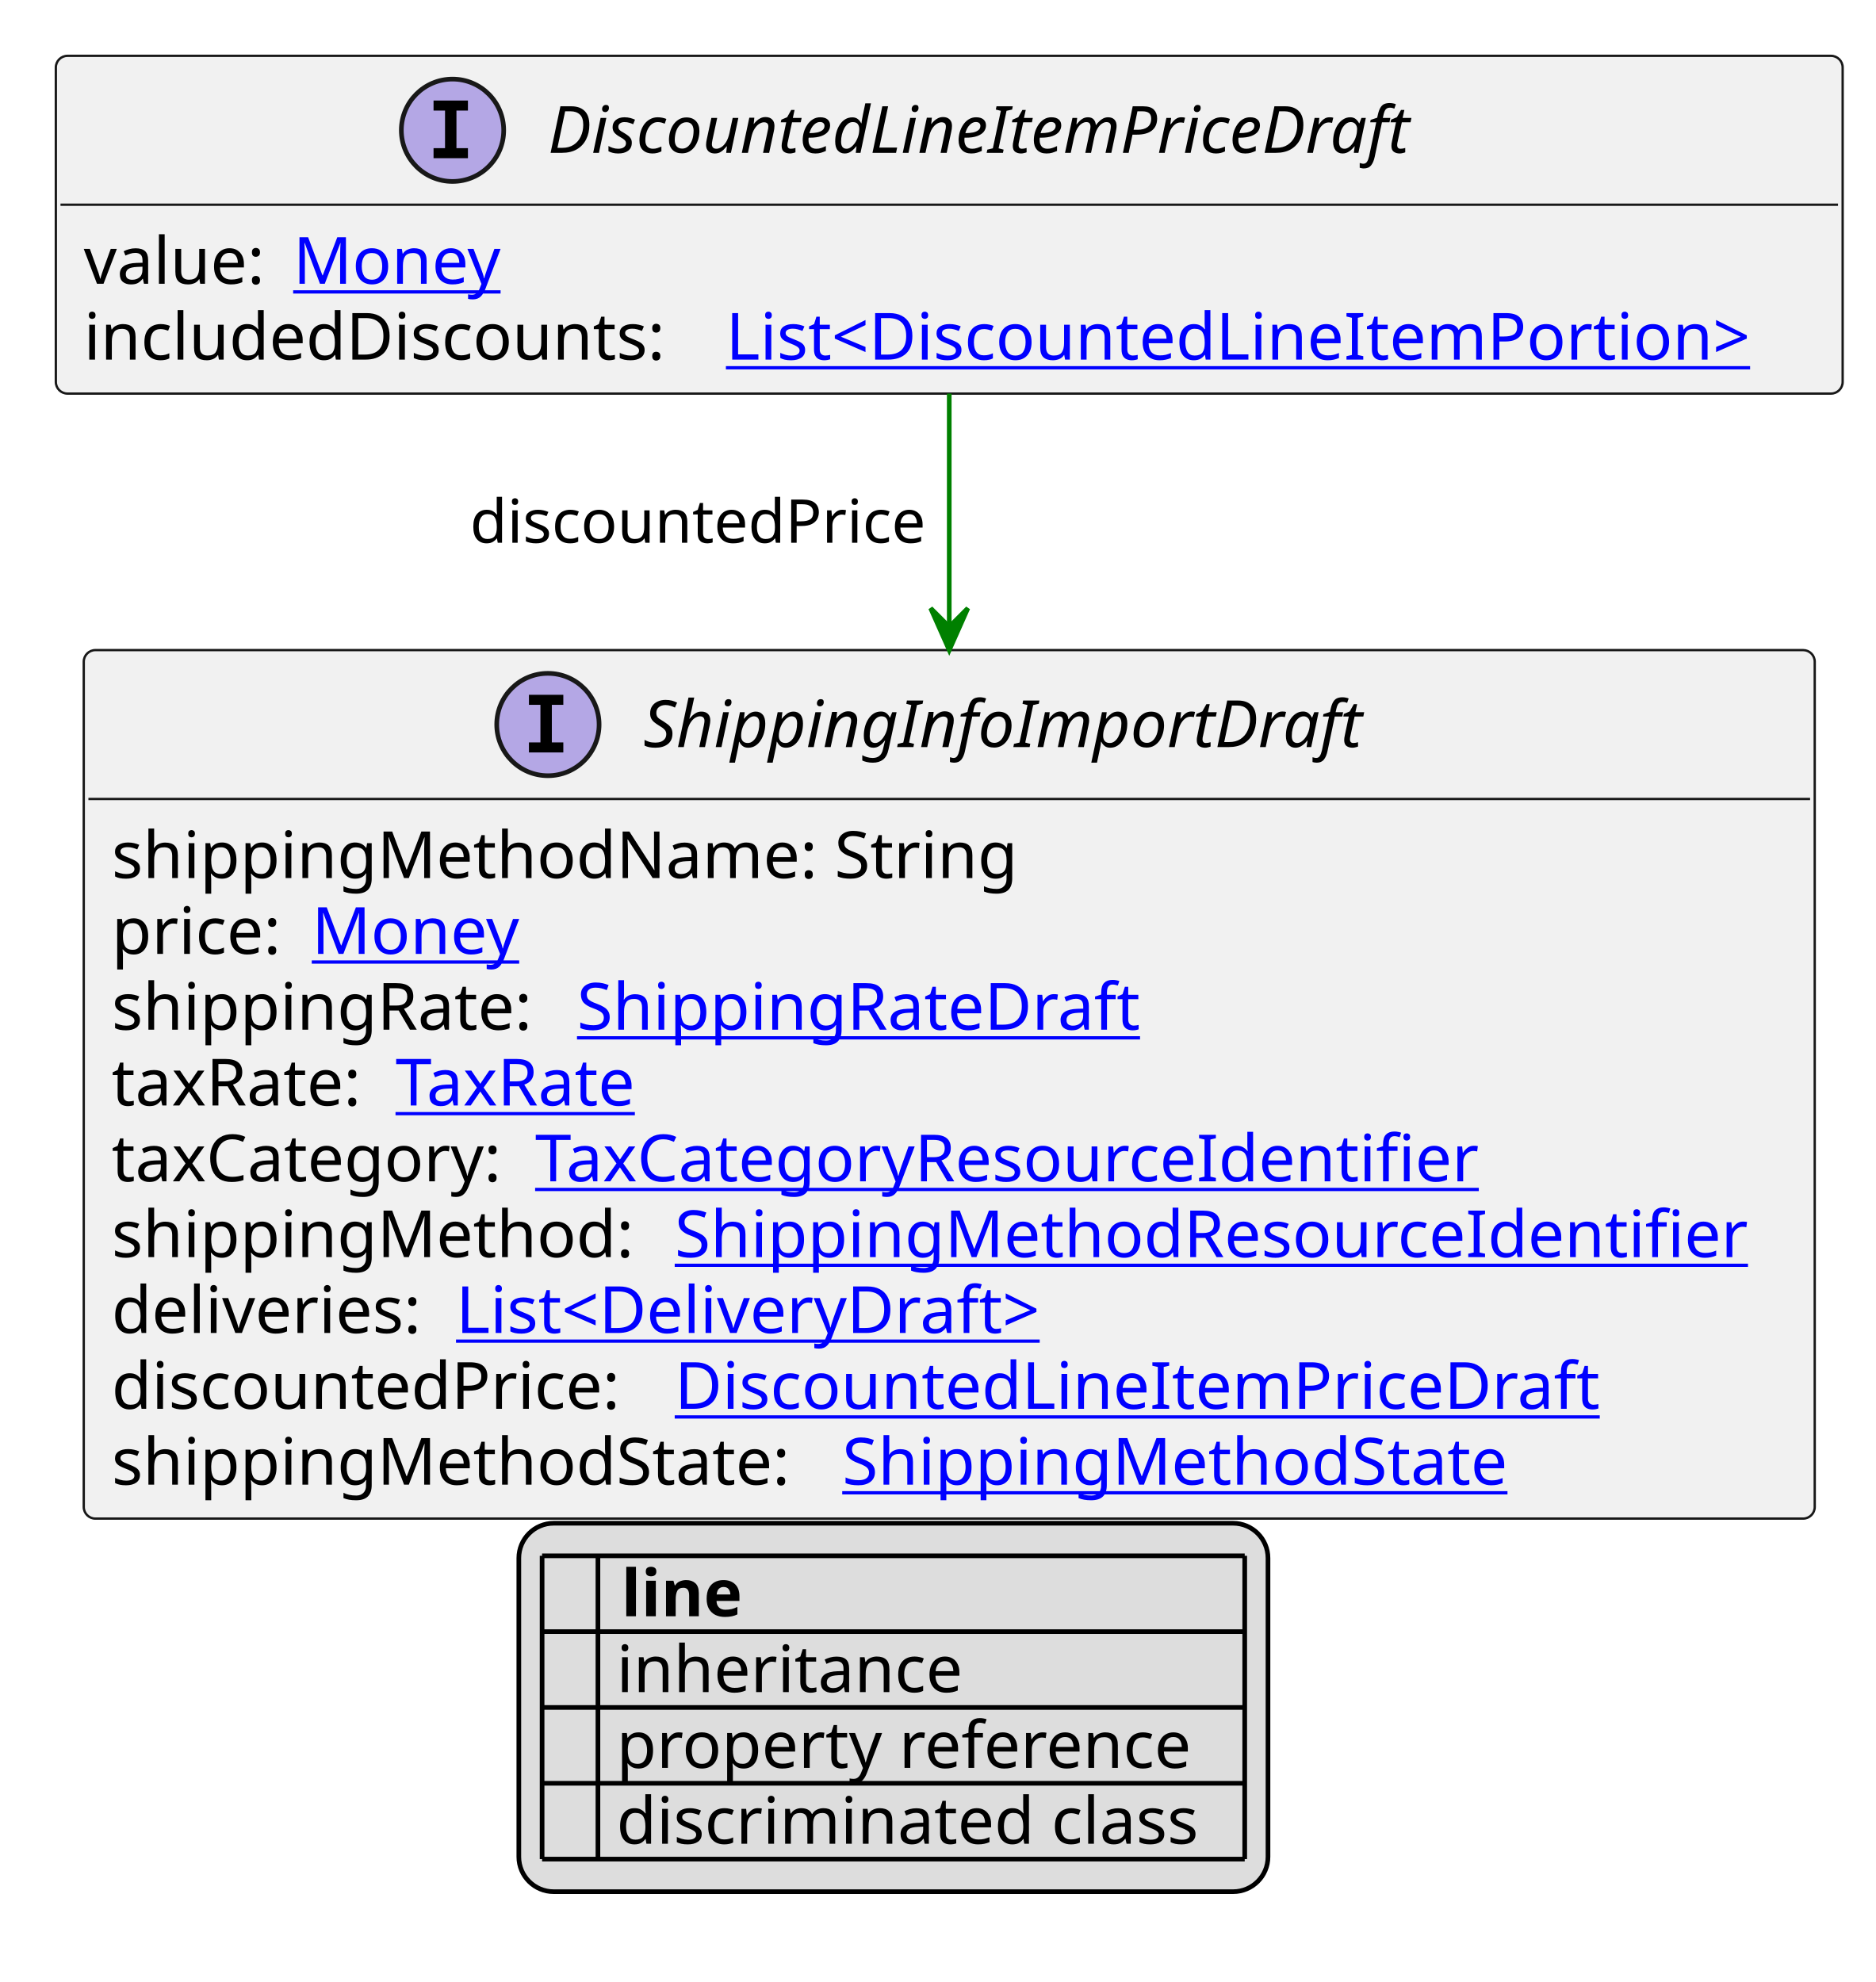
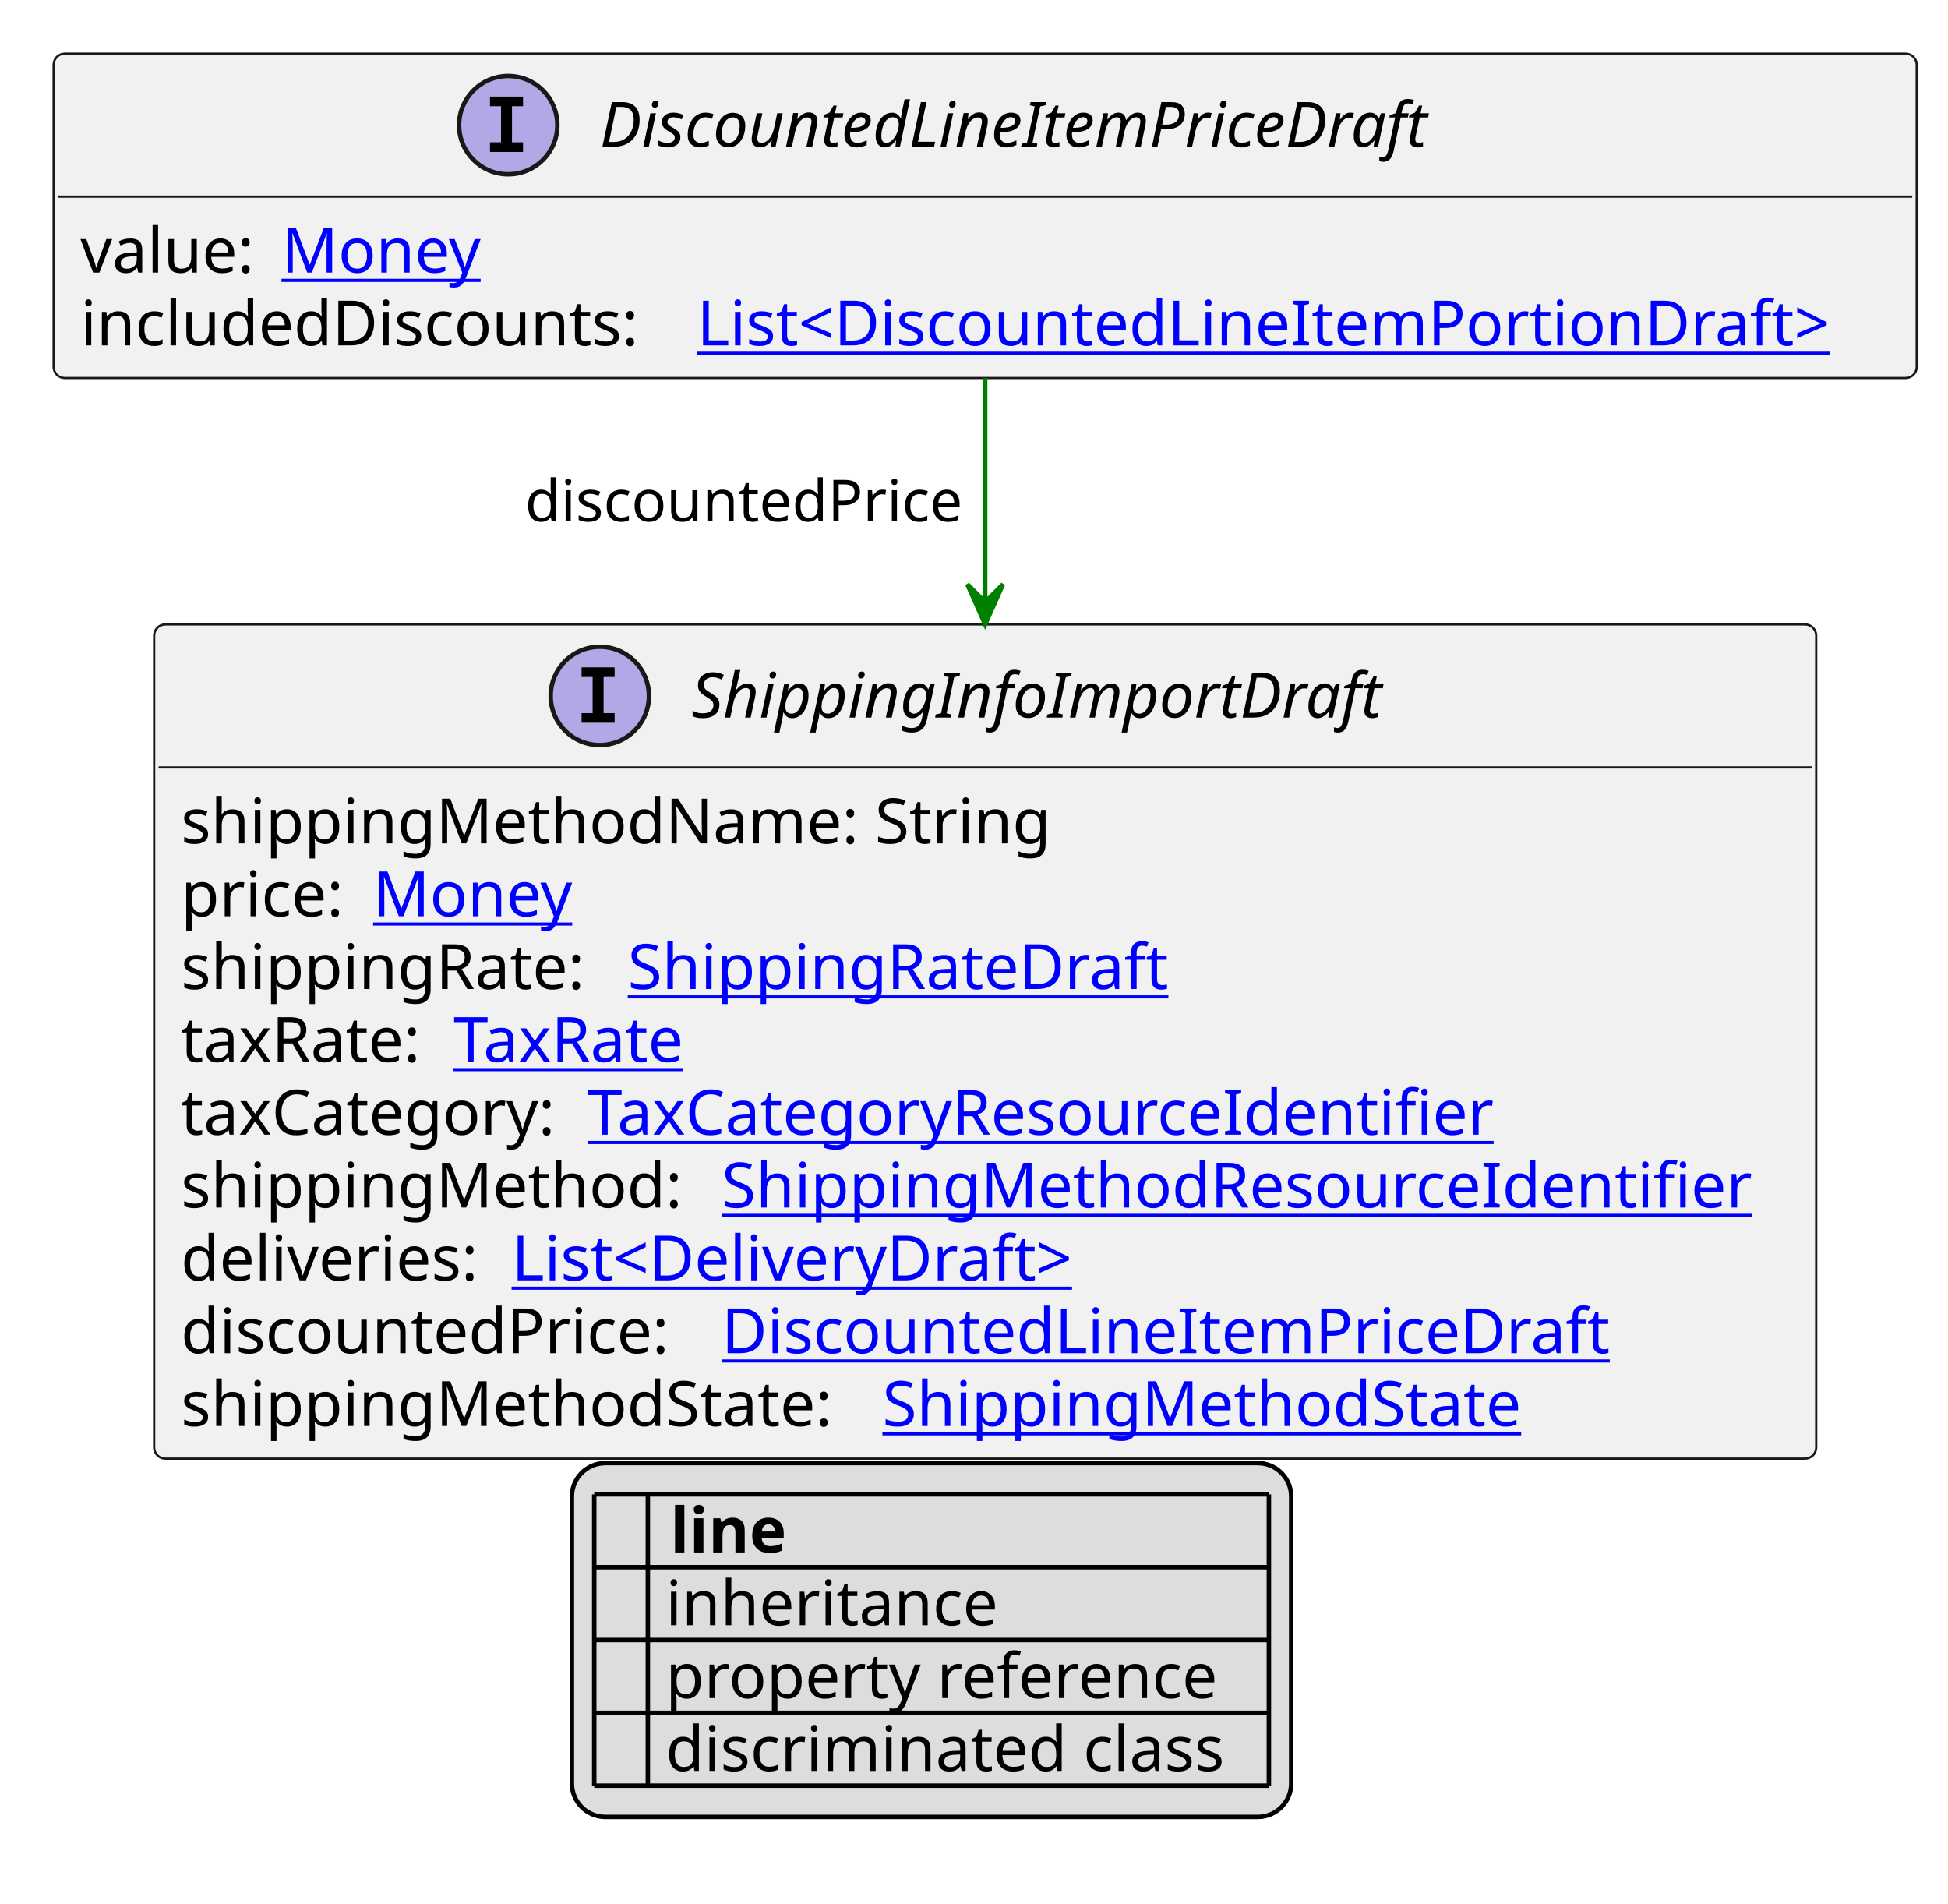
- <svg xmlns="http://www.w3.org/2000/svg" xmlns:xlink="http://www.w3.org/1999/xlink" contentStyleType="text/css" height="426px" preserveAspectRatio="none" style="width:403px;height:426px;background:#FFFFFF;" version="1.1" viewBox="0 0 403 426" width="403px" zoomAndPan="magnify">
+ <svg xmlns="http://www.w3.org/2000/svg" xmlns:xlink="http://www.w3.org/1999/xlink" contentStyleType="text/css" height="426px" preserveAspectRatio="none" style="width:436px;height:426px;background:#FFFFFF;" version="1.1" viewBox="0 0 436 426" width="436px" zoomAndPan="magnify">
  <defs>
-     <filter height="1" id="bd7fcq6m85jj0" width="1" x="0" y="0">
+     <filter height="1" id="bcjot01sdet230" width="1" x="0" y="0">
      <feFlood flood-color="#000000" result="flood" />
      <feComposite in="SourceGraphic" in2="flood" operator="over" />
    </filter>
-     <filter height="1" id="bd7fcq6m85jj1" width="1" x="0" y="0">
+     <filter height="1" id="bcjot01sdet231" width="1" x="0" y="0">
      <feFlood flood-color="#008000" result="flood" />
      <feComposite in="SourceGraphic" in2="flood" operator="over" />
    </filter>
-     <filter height="1" id="bd7fcq6m85jj2" width="1" x="0" y="0">
+     <filter height="1" id="bcjot01sdet232" width="1" x="0" y="0">
      <feFlood flood-color="#0000FF" result="flood" />
      <feComposite in="SourceGraphic" in2="flood" operator="over" />
    </filter>
  </defs>
  <g>
    <a href="DiscountedLineItemPriceDraft.svg" target="_top" title="DiscountedLineItemPriceDraft.svg" xlink:actuate="onRequest" xlink:href="DiscountedLineItemPriceDraft.svg" xlink:show="new" xlink:title="DiscountedLineItemPriceDraft.svg" xlink:type="simple">
      <g id="elem_DiscountedLineItemPriceDraft">
-         <rect codeLine="10" fill="#F1F1F1" height="72.594" id="DiscountedLineItemPriceDraft" rx="2.5" ry="2.5" style="stroke:#181818;stroke-width:0.5;" width="384" x="12" y="12" />
-         <ellipse cx="97.25" cy="28" fill="#B4A7E5" rx="11" ry="11" style="stroke:#181818;stroke-width:1.0;" />
-         <path d="M93.172,23.766 L93.172,21.609 L100.562,21.609 L100.562,23.766 L98.094,23.766 L98.094,31.844 L100.562,31.844 L100.562,34 L93.172,34 L93.172,31.844 L95.641,31.844 L95.641,23.766 L93.172,23.766 Z " fill="#000000" />
-         <text fill="#000000" font-family="sans-serif" font-size="14" font-style="italic" lengthAdjust="spacing" textLength="205" x="117.75" y="32.847">DiscountedLineItemPriceDraft</text>
-         <line style="stroke:#181818;stroke-width:0.5;" x1="13" x2="395" y1="44" y2="44" />
+         <rect codeLine="10" fill="#F1F1F1" height="72.594" id="DiscountedLineItemPriceDraft" rx="2.5" ry="2.5" style="stroke:#181818;stroke-width:0.5;" width="417" x="12" y="12" />
+         <ellipse cx="113.75" cy="28" fill="#B4A7E5" rx="11" ry="11" style="stroke:#181818;stroke-width:1.0;" />
+         <path d="M109.672,23.766 L109.672,21.609 L117.062,21.609 L117.062,23.766 L114.594,23.766 L114.594,31.844 L117.062,31.844 L117.062,34 L109.672,34 L109.672,31.844 L112.141,31.844 L112.141,23.766 L109.672,23.766 Z " fill="#000000" />
+         <text fill="#000000" font-family="sans-serif" font-size="14" font-style="italic" lengthAdjust="spacing" textLength="205" x="134.25" y="32.847">DiscountedLineItemPriceDraft</text>
+         <line style="stroke:#181818;stroke-width:0.5;" x1="13" x2="428" y1="44" y2="44" />
        <text fill="#000000" font-family="sans-serif" font-size="14" lengthAdjust="spacing" textLength="41" x="18" y="60.995">value:</text>
        <a href="Money.svg" target="_top" title="Money.svg" xlink:actuate="onRequest" xlink:href="Money.svg" xlink:show="new" xlink:title="Money.svg" xlink:type="simple">
          <text fill="#0000FF" font-family="sans-serif" font-size="14" lengthAdjust="spacing" text-decoration="underline" textLength="46" x="63" y="60.995">Money</text>
        </a>
        <text fill="#000000" font-family="sans-serif" font-size="14" lengthAdjust="spacing" textLength="134" x="18" y="77.292">includedDiscounts:</text>
-         <a href="DiscountedLineItemPortion.svg" target="_top" title="DiscountedLineItemPortion.svg" xlink:actuate="onRequest" xlink:href="DiscountedLineItemPortion.svg" xlink:show="new" xlink:title="DiscountedLineItemPortion.svg" xlink:type="simple">
-           <text fill="#0000FF" font-family="sans-serif" font-size="14" lengthAdjust="spacing" text-decoration="underline" textLength="234" x="156" y="77.292">List&lt;DiscountedLineItemPortion&gt;</text>
+         <a href="DiscountedLineItemPortionDraft.svg" target="_top" title="DiscountedLineItemPortionDraft.svg" xlink:actuate="onRequest" xlink:href="DiscountedLineItemPortionDraft.svg" xlink:show="new" xlink:title="DiscountedLineItemPortionDraft.svg" xlink:type="simple">
+           <text fill="#0000FF" font-family="sans-serif" font-size="14" lengthAdjust="spacing" text-decoration="underline" textLength="267" x="156" y="77.292">List&lt;DiscountedLineItemPortionDraft&gt;</text>
        </a>
      </g>
    </a>
    <a href="ShippingInfoImportDraft.svg" target="_top" title="ShippingInfoImportDraft.svg" xlink:actuate="onRequest" xlink:href="ShippingInfoImportDraft.svg" xlink:show="new" xlink:title="ShippingInfoImportDraft.svg" xlink:type="simple">
      <g id="elem_ShippingInfoImportDraft">
-         <rect codeLine="17" fill="#F1F1F1" height="186.672" id="ShippingInfoImportDraft" rx="2.5" ry="2.5" style="stroke:#181818;stroke-width:0.5;" width="372" x="18" y="139.727" />
-         <ellipse cx="117.75" cy="155.727" fill="#B4A7E5" rx="11" ry="11" style="stroke:#181818;stroke-width:1.0;" />
-         <path d="M113.672,151.492 L113.672,149.336 L121.062,149.336 L121.062,151.492 L118.594,151.492 L118.594,159.57 L121.062,159.57 L121.062,161.727 L113.672,161.727 L113.672,159.57 L116.141,159.57 L116.141,151.492 L113.672,151.492 Z " fill="#000000" />
-         <text fill="#000000" font-family="sans-serif" font-size="14" font-style="italic" lengthAdjust="spacing" textLength="164" x="138.25" y="160.573">ShippingInfoImportDraft</text>
-         <line style="stroke:#181818;stroke-width:0.5;" x1="19" x2="389" y1="171.727" y2="171.727" />
-         <text fill="#000000" font-family="sans-serif" font-size="14" lengthAdjust="spacing" textLength="201" x="24" y="188.722">shippingMethodName: String</text>
-         <text fill="#000000" font-family="sans-serif" font-size="14" lengthAdjust="spacing" textLength="39" x="24" y="205.019">price:</text>
+         <rect codeLine="17" fill="#F1F1F1" height="186.672" id="ShippingInfoImportDraft" rx="2.5" ry="2.5" style="stroke:#181818;stroke-width:0.5;" width="372" x="34.5" y="139.727" />
+         <ellipse cx="134.25" cy="155.727" fill="#B4A7E5" rx="11" ry="11" style="stroke:#181818;stroke-width:1.0;" />
+         <path d="M130.172,151.492 L130.172,149.336 L137.562,149.336 L137.562,151.492 L135.094,151.492 L135.094,159.57 L137.562,159.57 L137.562,161.727 L130.172,161.727 L130.172,159.57 L132.641,159.57 L132.641,151.492 L130.172,151.492 Z " fill="#000000" />
+         <text fill="#000000" font-family="sans-serif" font-size="14" font-style="italic" lengthAdjust="spacing" textLength="164" x="154.75" y="160.573">ShippingInfoImportDraft</text>
+         <line style="stroke:#181818;stroke-width:0.5;" x1="35.5" x2="405.5" y1="171.727" y2="171.727" />
+         <text fill="#000000" font-family="sans-serif" font-size="14" lengthAdjust="spacing" textLength="201" x="40.5" y="188.722">shippingMethodName: String</text>
+         <text fill="#000000" font-family="sans-serif" font-size="14" lengthAdjust="spacing" textLength="39" x="40.5" y="205.019">price:</text>
        <a href="Money.svg" target="_top" title="Money.svg" xlink:actuate="onRequest" xlink:href="Money.svg" xlink:show="new" xlink:title="Money.svg" xlink:type="simple">
-           <text fill="#0000FF" font-family="sans-serif" font-size="14" lengthAdjust="spacing" text-decoration="underline" textLength="46" x="67" y="205.019">Money</text>
+           <text fill="#0000FF" font-family="sans-serif" font-size="14" lengthAdjust="spacing" text-decoration="underline" textLength="46" x="83.5" y="205.019">Money</text>
        </a>
-         <text fill="#000000" font-family="sans-serif" font-size="14" lengthAdjust="spacing" textLength="96" x="24" y="221.315">shippingRate:</text>
+         <text fill="#000000" font-family="sans-serif" font-size="14" lengthAdjust="spacing" textLength="96" x="40.5" y="221.315">shippingRate:</text>
        <a href="ShippingRateDraft.svg" target="_top" title="ShippingRateDraft.svg" xlink:actuate="onRequest" xlink:href="ShippingRateDraft.svg" xlink:show="new" xlink:title="ShippingRateDraft.svg" xlink:type="simple">
-           <text fill="#0000FF" font-family="sans-serif" font-size="14" lengthAdjust="spacing" text-decoration="underline" textLength="125" x="124" y="221.315">ShippingRateDraft</text>
+           <text fill="#0000FF" font-family="sans-serif" font-size="14" lengthAdjust="spacing" text-decoration="underline" textLength="125" x="140.5" y="221.315">ShippingRateDraft</text>
        </a>
-         <text fill="#000000" font-family="sans-serif" font-size="14" lengthAdjust="spacing" textLength="57" x="24" y="237.612">taxRate:</text>
+         <text fill="#000000" font-family="sans-serif" font-size="14" lengthAdjust="spacing" textLength="57" x="40.5" y="237.612">taxRate:</text>
        <a href="TaxRate.svg" target="_top" title="TaxRate.svg" xlink:actuate="onRequest" xlink:href="TaxRate.svg" xlink:show="new" xlink:title="TaxRate.svg" xlink:type="simple">
-           <text fill="#0000FF" font-family="sans-serif" font-size="14" lengthAdjust="spacing" text-decoration="underline" textLength="56" x="85" y="237.612">TaxRate</text>
+           <text fill="#0000FF" font-family="sans-serif" font-size="14" lengthAdjust="spacing" text-decoration="underline" textLength="56" x="101.5" y="237.612">TaxRate</text>
        </a>
-         <text fill="#000000" font-family="sans-serif" font-size="14" lengthAdjust="spacing" textLength="87" x="24" y="253.909">taxCategory:</text>
+         <text fill="#000000" font-family="sans-serif" font-size="14" lengthAdjust="spacing" textLength="87" x="40.5" y="253.909">taxCategory:</text>
        <a href="TaxCategoryResourceIdentifier.svg" target="_top" title="TaxCategoryResourceIdentifier.svg" xlink:actuate="onRequest" xlink:href="TaxCategoryResourceIdentifier.svg" xlink:show="new" xlink:title="TaxCategoryResourceIdentifier.svg" xlink:type="simple">
-           <text fill="#0000FF" font-family="sans-serif" font-size="14" lengthAdjust="spacing" text-decoration="underline" textLength="212" x="115" y="253.909">TaxCategoryResourceIdentifier</text>
+           <text fill="#0000FF" font-family="sans-serif" font-size="14" lengthAdjust="spacing" text-decoration="underline" textLength="212" x="131.5" y="253.909">TaxCategoryResourceIdentifier</text>
        </a>
-         <text fill="#000000" font-family="sans-serif" font-size="14" lengthAdjust="spacing" textLength="117" x="24" y="270.206">shippingMethod:</text>
+         <text fill="#000000" font-family="sans-serif" font-size="14" lengthAdjust="spacing" textLength="117" x="40.5" y="270.206">shippingMethod:</text>
        <a href="ShippingMethodResourceIdentifier.svg" target="_top" title="ShippingMethodResourceIdentifier.svg" xlink:actuate="onRequest" xlink:href="ShippingMethodResourceIdentifier.svg" xlink:show="new" xlink:title="ShippingMethodResourceIdentifier.svg" xlink:type="simple">
-           <text fill="#0000FF" font-family="sans-serif" font-size="14" lengthAdjust="spacing" text-decoration="underline" textLength="239" x="145" y="270.206">ShippingMethodResourceIdentifier</text>
+           <text fill="#0000FF" font-family="sans-serif" font-size="14" lengthAdjust="spacing" text-decoration="underline" textLength="239" x="161.5" y="270.206">ShippingMethodResourceIdentifier</text>
        </a>
-         <text fill="#000000" font-family="sans-serif" font-size="14" lengthAdjust="spacing" textLength="70" x="24" y="286.503">deliveries:</text>
+         <text fill="#000000" font-family="sans-serif" font-size="14" lengthAdjust="spacing" textLength="70" x="40.5" y="286.503">deliveries:</text>
        <a href="DeliveryDraft.svg" target="_top" title="DeliveryDraft.svg" xlink:actuate="onRequest" xlink:href="DeliveryDraft.svg" xlink:show="new" xlink:title="DeliveryDraft.svg" xlink:type="simple">
-           <text fill="#0000FF" font-family="sans-serif" font-size="14" lengthAdjust="spacing" text-decoration="underline" textLength="134" x="98" y="286.503">List&lt;DeliveryDraft&gt;</text>
+           <text fill="#0000FF" font-family="sans-serif" font-size="14" lengthAdjust="spacing" text-decoration="underline" textLength="134" x="114.5" y="286.503">List&lt;DeliveryDraft&gt;</text>
        </a>
-         <text fill="#000000" font-family="sans-serif" font-size="14" lengthAdjust="spacing" textLength="117" x="24" y="302.8">discountedPrice:</text>
+         <text fill="#000000" font-family="sans-serif" font-size="14" lengthAdjust="spacing" textLength="117" x="40.5" y="302.8">discountedPrice:</text>
        <a href="DiscountedLineItemPriceDraft.svg" target="_top" title="DiscountedLineItemPriceDraft.svg" xlink:actuate="onRequest" xlink:href="DiscountedLineItemPriceDraft.svg" xlink:show="new" xlink:title="DiscountedLineItemPriceDraft.svg" xlink:type="simple">
-           <text fill="#0000FF" font-family="sans-serif" font-size="14" lengthAdjust="spacing" text-decoration="underline" textLength="205" x="145" y="302.8">DiscountedLineItemPriceDraft</text>
+           <text fill="#0000FF" font-family="sans-serif" font-size="14" lengthAdjust="spacing" text-decoration="underline" textLength="205" x="161.5" y="302.8">DiscountedLineItemPriceDraft</text>
        </a>
-         <text fill="#000000" font-family="sans-serif" font-size="14" lengthAdjust="spacing" textLength="153" x="24" y="319.097">shippingMethodState:</text>
+         <text fill="#000000" font-family="sans-serif" font-size="14" lengthAdjust="spacing" textLength="153" x="40.5" y="319.097">shippingMethodState:</text>
        <a href="ShippingMethodState.svg" target="_top" title="ShippingMethodState.svg" xlink:actuate="onRequest" xlink:href="ShippingMethodState.svg" xlink:show="new" xlink:title="ShippingMethodState.svg" xlink:type="simple">
-           <text fill="#0000FF" font-family="sans-serif" font-size="14" lengthAdjust="spacing" text-decoration="underline" textLength="149" x="181" y="319.097">ShippingMethodState</text>
+           <text fill="#0000FF" font-family="sans-serif" font-size="14" lengthAdjust="spacing" text-decoration="underline" textLength="149" x="197.5" y="319.097">ShippingMethodState</text>
        </a>
      </g>
    </a>
-     <line style="stroke:#008000;stroke-width:1.0;" x1="204" x2="204" y1="84.594" y2="139.727" />
-     <polygon fill="#008000" points="204,139.727,208,130.727,204,134.727,200,130.727,204,139.727" style="stroke:#008000;stroke-width:1.0;" />
-     <text fill="#000000" font-family="sans-serif" font-size="13" lengthAdjust="spacing" textLength="101" x="101" y="116.661">discountedPrice</text>
-     <rect fill="#DDDDDD" height="79.188" id="_legend" rx="7.5" ry="7.5" style="stroke:#000000;stroke-width:1.0;" width="161" x="111.5" y="327.398" />
-     <text fill="#000000" font-family="sans-serif" font-size="14" font-weight="bold" lengthAdjust="spacing" textLength="5" x="116.5" y="347.394"> </text>
-     <text fill="#000000" font-family="sans-serif" font-size="14" font-weight="bold" lengthAdjust="spacing" textLength="28" x="133.5" y="347.394">line</text>
-     <text fill="#000000" filter="url(#bd7fcq6m85jj0)" font-family="sans-serif" font-size="14" lengthAdjust="spacing" textLength="12" x="116.5" y="363.69">   </text>
-     <text fill="#000000" font-family="sans-serif" font-size="14" lengthAdjust="spacing" textLength="77" x="132.5" y="363.69">inheritance</text>
-     <text fill="#000000" filter="url(#bd7fcq6m85jj1)" font-family="sans-serif" font-size="14" lengthAdjust="spacing" textLength="12" x="116.5" y="379.987">   </text>
-     <text fill="#000000" font-family="sans-serif" font-size="14" lengthAdjust="spacing" textLength="129" x="132.5" y="379.987">property reference</text>
-     <text fill="#000000" filter="url(#bd7fcq6m85jj2)" font-family="sans-serif" font-size="14" lengthAdjust="spacing" textLength="12" x="116.5" y="396.284">   </text>
-     <text fill="#000000" font-family="sans-serif" font-size="14" lengthAdjust="spacing" textLength="131" x="132.5" y="396.284">discriminated class</text>
-     <line style="stroke:#000000;stroke-width:1.0;" x1="116.5" x2="267.5" y1="334.398" y2="334.398" />
-     <line style="stroke:#000000;stroke-width:1.0;" x1="116.5" x2="267.5" y1="350.695" y2="350.695" />
-     <line style="stroke:#000000;stroke-width:1.0;" x1="116.5" x2="267.5" y1="366.992" y2="366.992" />
-     <line style="stroke:#000000;stroke-width:1.0;" x1="116.5" x2="267.5" y1="383.289" y2="383.289" />
-     <line style="stroke:#000000;stroke-width:1.0;" x1="116.5" x2="267.5" y1="399.586" y2="399.586" />
-     <line style="stroke:#000000;stroke-width:1.0;" x1="116.5" x2="116.5" y1="334.398" y2="399.586" />
-     <line style="stroke:#000000;stroke-width:1.0;" x1="128.5" x2="128.5" y1="334.398" y2="399.586" />
-     <line style="stroke:#000000;stroke-width:1.0;" x1="267.5" x2="267.5" y1="334.398" y2="399.586" />
+     <line style="stroke:#008000;stroke-width:1.0;" x1="220.5" x2="220.5" y1="84.594" y2="139.727" />
+     <polygon fill="#008000" points="220.5,139.727,224.5,130.727,220.5,134.727,216.5,130.727,220.5,139.727" style="stroke:#008000;stroke-width:1.0;" />
+     <text fill="#000000" font-family="sans-serif" font-size="13" lengthAdjust="spacing" textLength="101" x="117.5" y="116.661">discountedPrice</text>
+     <rect fill="#DDDDDD" height="79.188" id="_legend" rx="7.5" ry="7.5" style="stroke:#000000;stroke-width:1.0;" width="161" x="128" y="327.398" />
+     <text fill="#000000" font-family="sans-serif" font-size="14" font-weight="bold" lengthAdjust="spacing" textLength="5" x="133" y="347.394"> </text>
+     <text fill="#000000" font-family="sans-serif" font-size="14" font-weight="bold" lengthAdjust="spacing" textLength="28" x="150" y="347.394">line</text>
+     <text fill="#000000" filter="url(#bcjot01sdet230)" font-family="sans-serif" font-size="14" lengthAdjust="spacing" textLength="12" x="133" y="363.69">   </text>
+     <text fill="#000000" font-family="sans-serif" font-size="14" lengthAdjust="spacing" textLength="77" x="149" y="363.69">inheritance</text>
+     <text fill="#000000" filter="url(#bcjot01sdet231)" font-family="sans-serif" font-size="14" lengthAdjust="spacing" textLength="12" x="133" y="379.987">   </text>
+     <text fill="#000000" font-family="sans-serif" font-size="14" lengthAdjust="spacing" textLength="129" x="149" y="379.987">property reference</text>
+     <text fill="#000000" filter="url(#bcjot01sdet232)" font-family="sans-serif" font-size="14" lengthAdjust="spacing" textLength="12" x="133" y="396.284">   </text>
+     <text fill="#000000" font-family="sans-serif" font-size="14" lengthAdjust="spacing" textLength="131" x="149" y="396.284">discriminated class</text>
+     <line style="stroke:#000000;stroke-width:1.0;" x1="133" x2="284" y1="334.398" y2="334.398" />
+     <line style="stroke:#000000;stroke-width:1.0;" x1="133" x2="284" y1="350.695" y2="350.695" />
+     <line style="stroke:#000000;stroke-width:1.0;" x1="133" x2="284" y1="366.992" y2="366.992" />
+     <line style="stroke:#000000;stroke-width:1.0;" x1="133" x2="284" y1="383.289" y2="383.289" />
+     <line style="stroke:#000000;stroke-width:1.0;" x1="133" x2="284" y1="399.586" y2="399.586" />
+     <line style="stroke:#000000;stroke-width:1.0;" x1="133" x2="133" y1="334.398" y2="399.586" />
+     <line style="stroke:#000000;stroke-width:1.0;" x1="145" x2="145" y1="334.398" y2="399.586" />
+     <line style="stroke:#000000;stroke-width:1.0;" x1="284" x2="284" y1="334.398" y2="399.586" />
  </g>
</svg>
